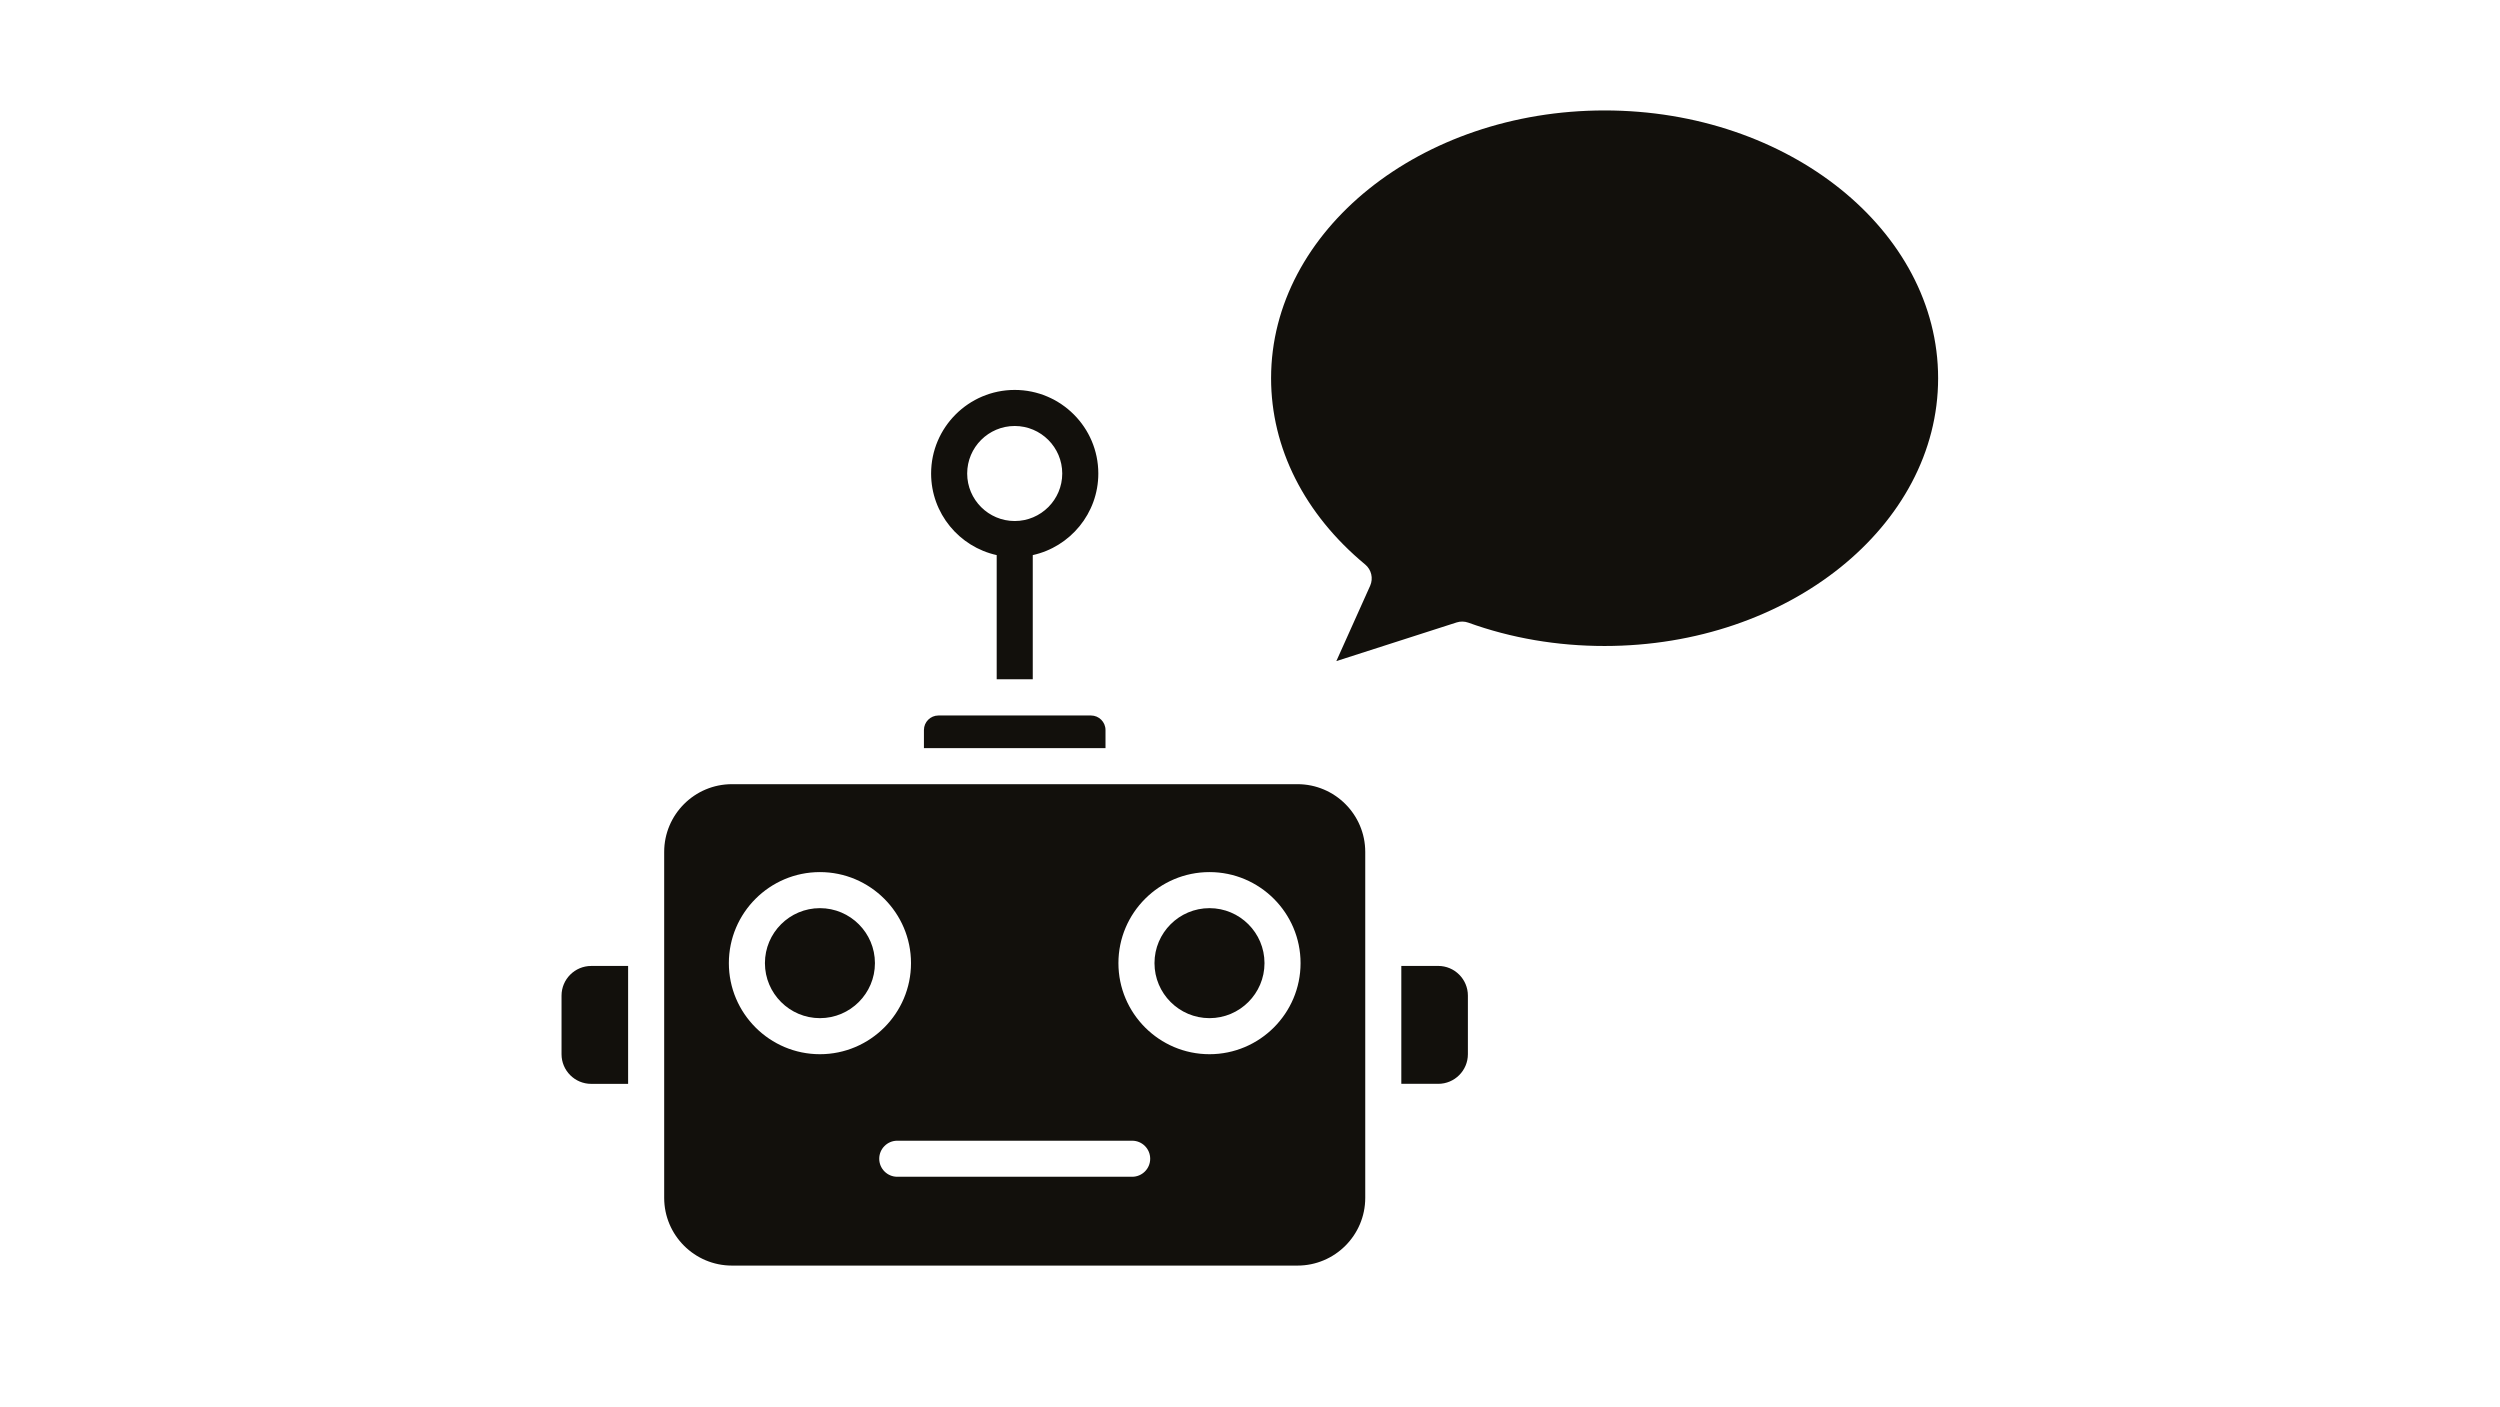
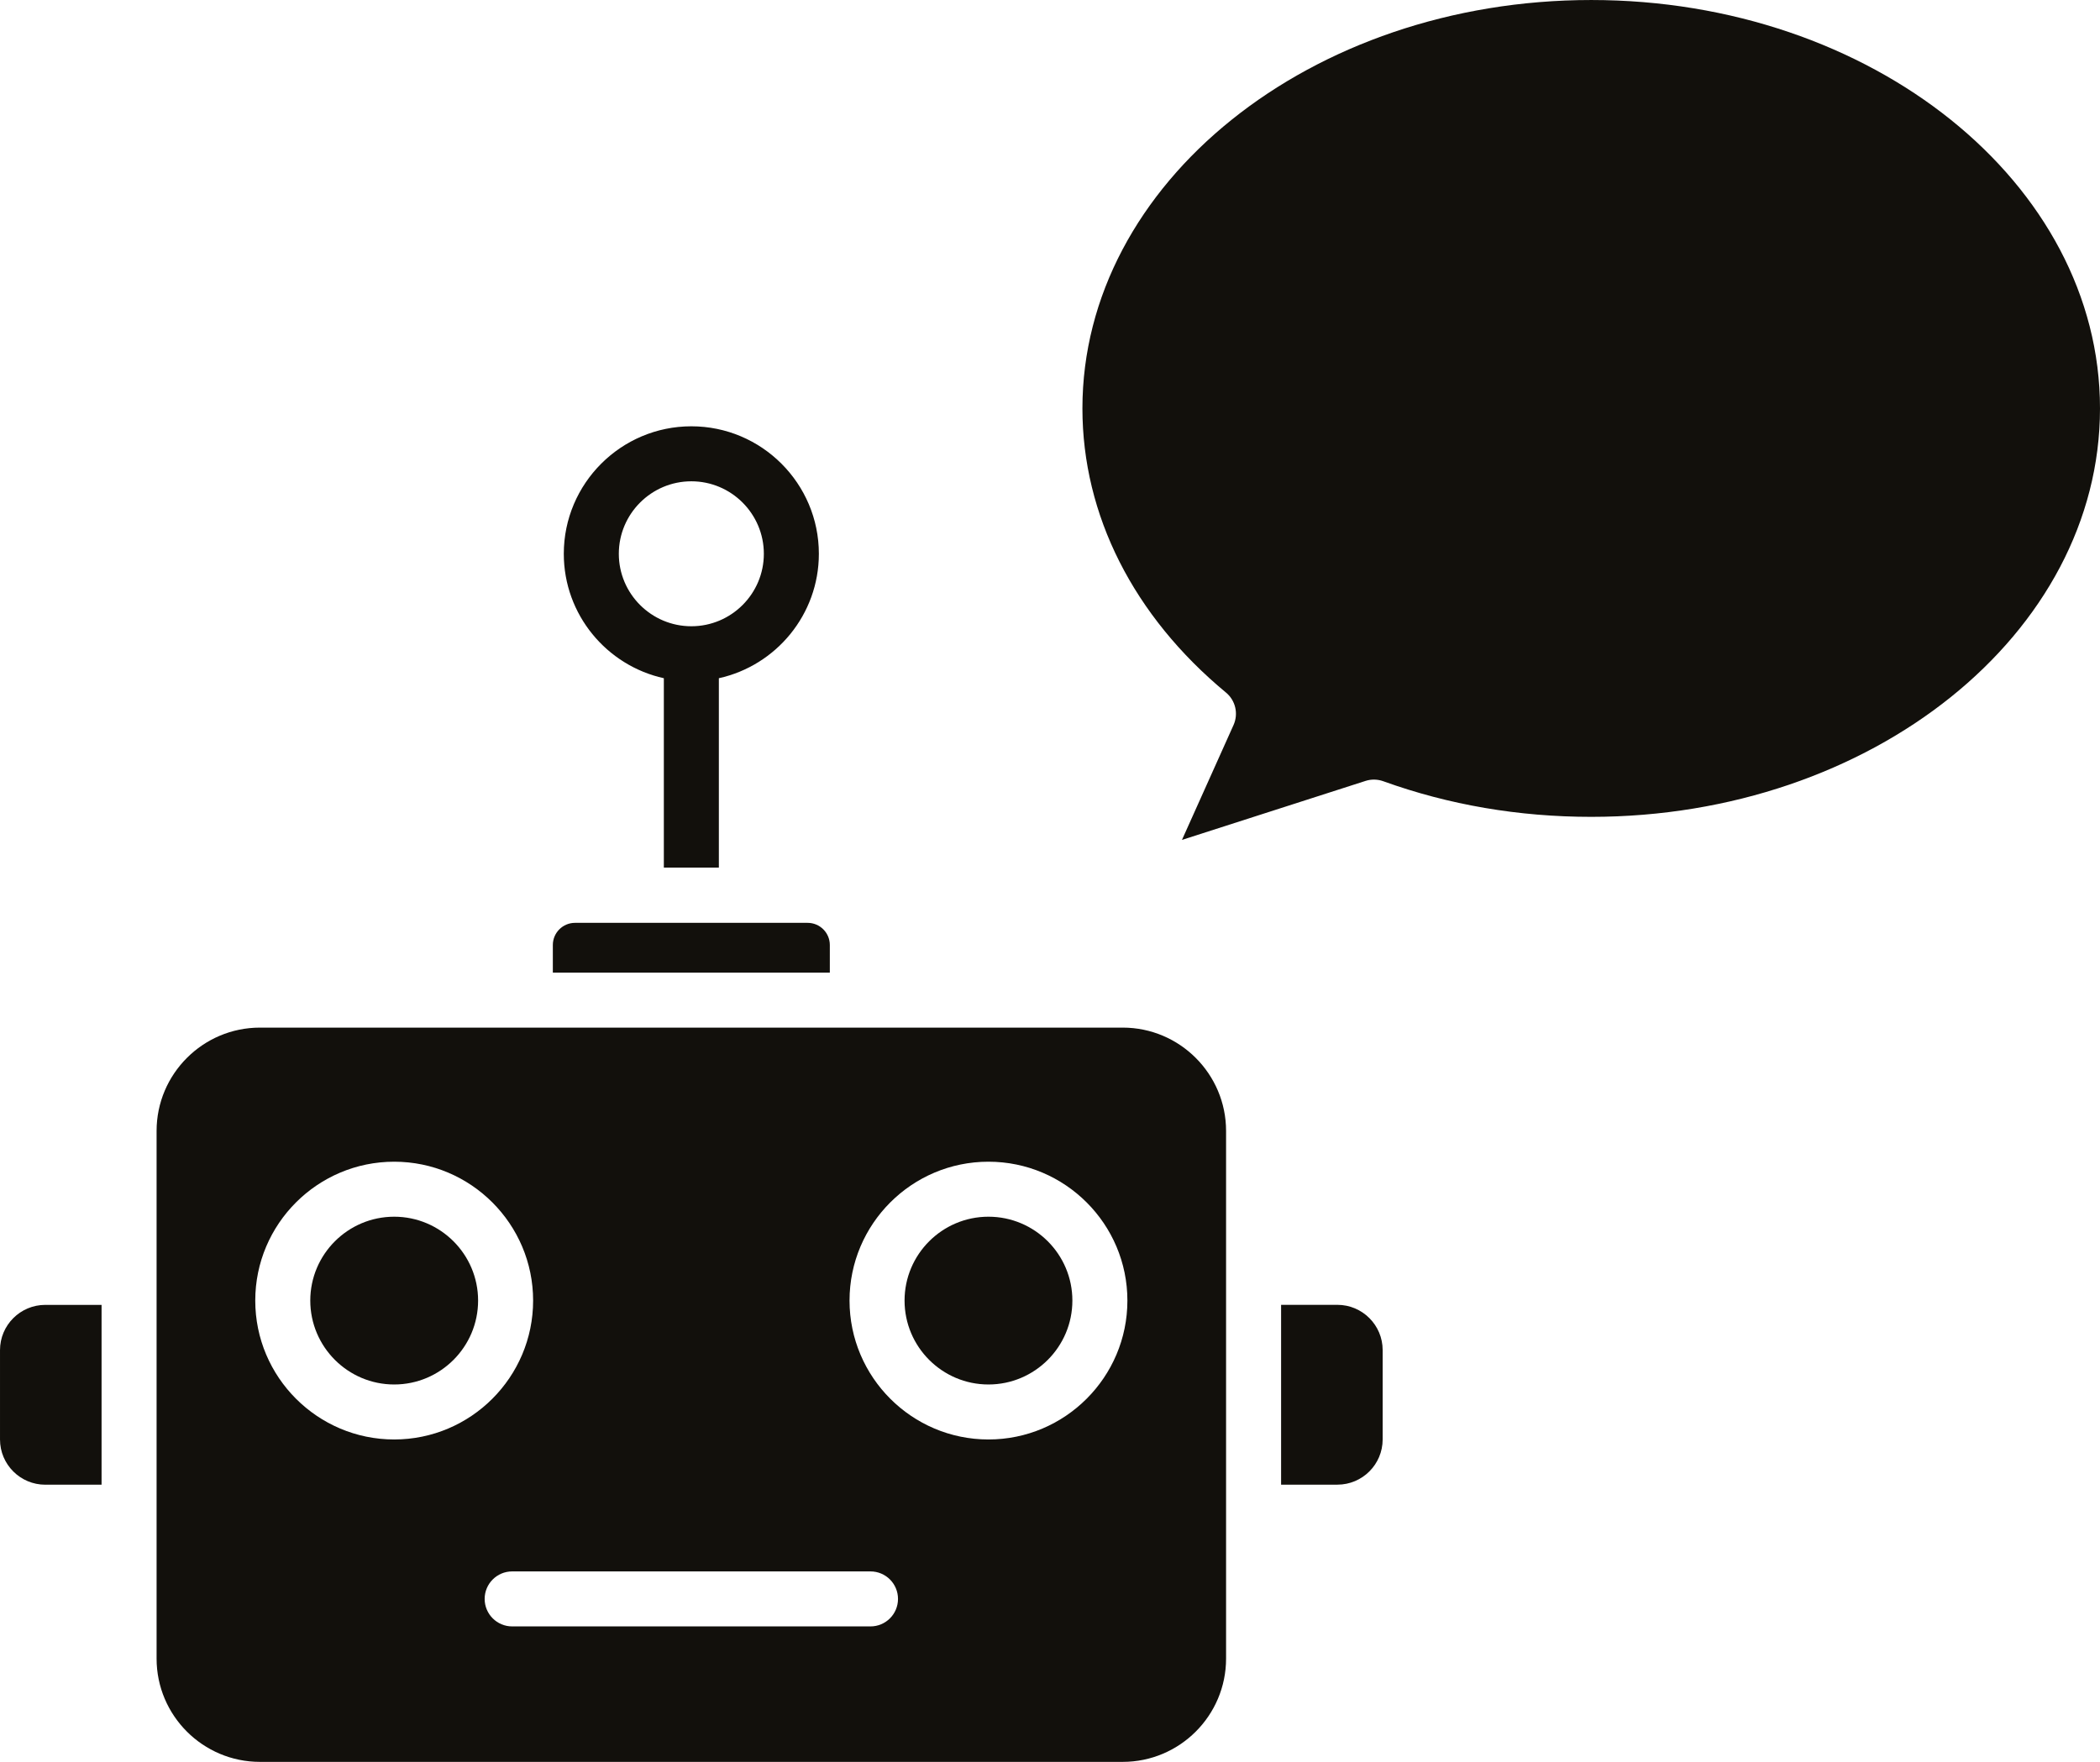
- <svg xmlns="http://www.w3.org/2000/svg" width="3000" zoomAndPan="magnify" viewBox="0 0 2250 1266" height="1688" preserveAspectRatio="xMidYMid meet" version="1.0">
+ <svg xmlns="http://www.w3.org/2000/svg" zoomAndPan="magnify" preserveAspectRatio="xMidYMid meet" version="1.0" viewBox="505.38 99.39 1238.93 1039.63">
  <defs>
    <clipPath id="c542937c86">
      <path d="M 505.105 99.527 L 1744.855 99.527 L 1744.855 1139.027 L 505.105 1139.027 Z M 505.105 99.527 " clip-rule="nonzero" />
    </clipPath>
  </defs>
  <g clip-path="url(#c542937c86)">
    <path fill="#12100c" d="M 737.938 784.883 C 783.141 784.883 819.902 821.66 819.902 866.82 C 819.902 911.98 783.141 948.785 737.938 948.785 C 692.734 948.785 655.973 912.008 655.973 866.82 C 655.973 821.633 692.734 784.883 737.938 784.883 Z M 929.484 499.59 C 963.191 492.152 988.484 462.055 988.484 426.172 C 988.484 384.688 954.723 350.938 913.254 350.938 C 871.785 350.938 838 384.688 838 426.172 C 838 462.082 863.32 492.152 897.023 499.59 L 897.023 611.355 L 929.484 611.355 Z M 956.023 426.172 C 956.023 449.75 936.844 468.926 913.254 468.926 C 889.668 468.926 870.461 449.75 870.461 426.172 C 870.461 402.59 889.668 383.391 913.254 383.391 C 936.844 383.391 956.023 402.59 956.023 426.172 Z M 1233.129 527.199 L 1202.699 594.996 L 1310.984 560.191 C 1314.391 559.082 1318.098 559.164 1321.477 560.379 C 1360.133 574.336 1401.414 581.391 1444.152 581.391 C 1609.652 581.391 1744.309 473.277 1744.309 340.395 C 1744.309 207.508 1609.652 99.395 1444.152 99.395 C 1278.656 99.395 1143.973 207.508 1143.973 340.395 C 1143.973 403.266 1174.051 462.812 1228.668 508.055 C 1234.293 512.707 1236.105 520.547 1233.129 527.199 Z M 831.535 673.336 L 994.949 673.336 L 994.949 657.004 C 994.949 649.809 989.078 643.941 981.883 643.941 L 844.598 643.941 C 837.402 643.941 831.535 649.809 831.535 657.004 Z M 1261.184 869.336 L 1261.184 975.449 L 1294.402 975.449 C 1309.117 975.449 1321.102 963.496 1321.102 948.758 L 1321.102 896.027 C 1321.102 881.316 1309.117 869.336 1294.402 869.336 Z M 565.301 975.477 L 565.301 869.363 L 532.082 869.363 C 517.367 869.363 505.383 881.344 505.383 896.055 L 505.383 948.785 C 505.383 963.523 517.367 975.477 532.082 975.477 Z M 1039.039 866.82 C 1039.039 894.133 1061.25 916.336 1088.543 916.336 C 1115.84 916.336 1138.047 894.133 1138.047 866.82 C 1138.047 839.508 1115.84 817.336 1088.543 817.336 C 1061.25 817.336 1039.039 839.535 1039.039 866.82 Z M 787.441 866.82 C 787.441 839.535 765.23 817.336 737.938 817.336 C 710.645 817.336 688.434 839.535 688.434 866.82 C 688.434 894.109 710.645 916.336 737.938 916.336 C 765.23 916.336 787.441 894.133 787.441 866.82 Z M 597.762 766.738 L 597.762 1078.074 C 597.762 1111.688 625.109 1139.027 658.734 1139.027 L 1167.75 1139.027 C 1201.371 1139.027 1228.723 1111.688 1228.723 1078.074 L 1228.723 766.738 C 1228.723 733.125 1201.371 705.758 1167.75 705.758 L 658.734 705.758 C 625.109 705.758 597.762 733.125 597.762 766.738 Z M 1088.543 948.785 C 1043.344 948.785 1006.578 912.008 1006.578 866.82 C 1006.578 821.633 1043.344 784.883 1088.543 784.883 C 1133.746 784.883 1170.508 821.66 1170.508 866.82 C 1170.508 911.98 1133.746 948.785 1088.543 948.785 Z M 1018.941 1026.641 C 1027.895 1026.641 1035.172 1033.887 1035.172 1042.867 C 1035.172 1051.844 1027.895 1059.09 1018.941 1059.09 L 807.539 1059.09 C 798.586 1059.09 791.309 1051.816 791.309 1042.867 C 791.309 1033.914 798.586 1026.641 807.539 1026.641 Z M 1018.941 1026.641 " fill-opacity="1" fill-rule="evenodd" />
  </g>
</svg>
